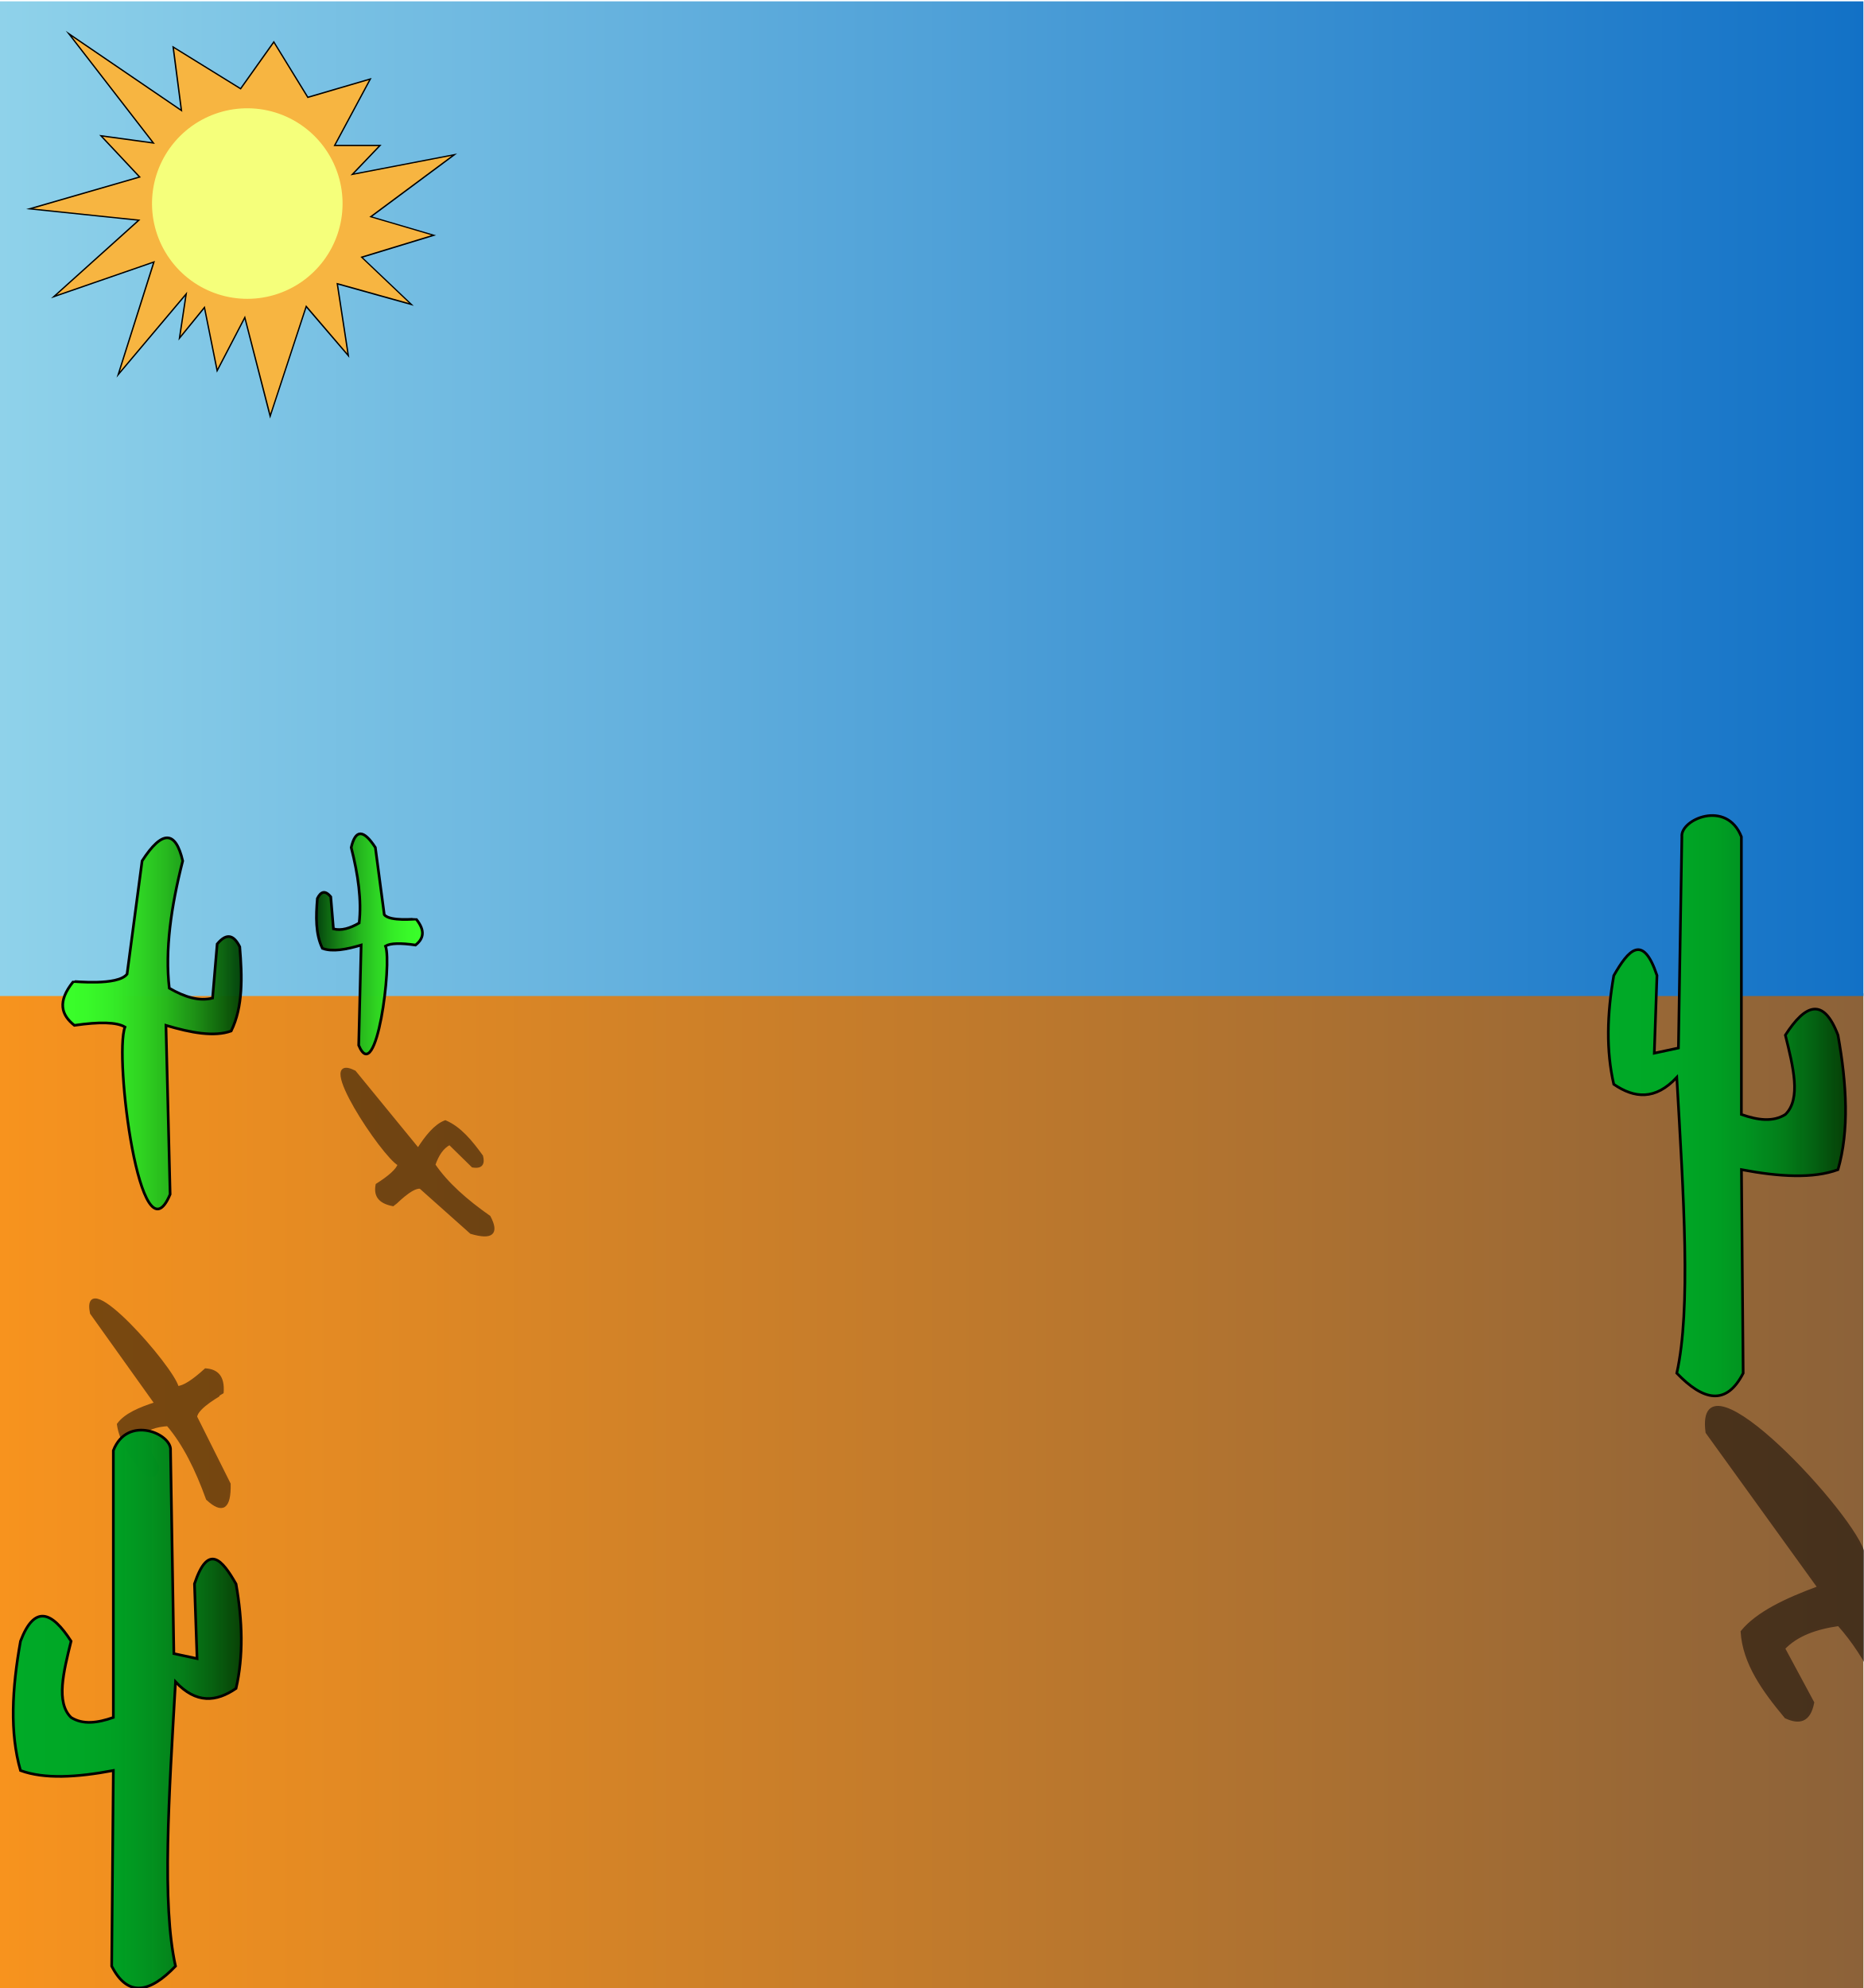
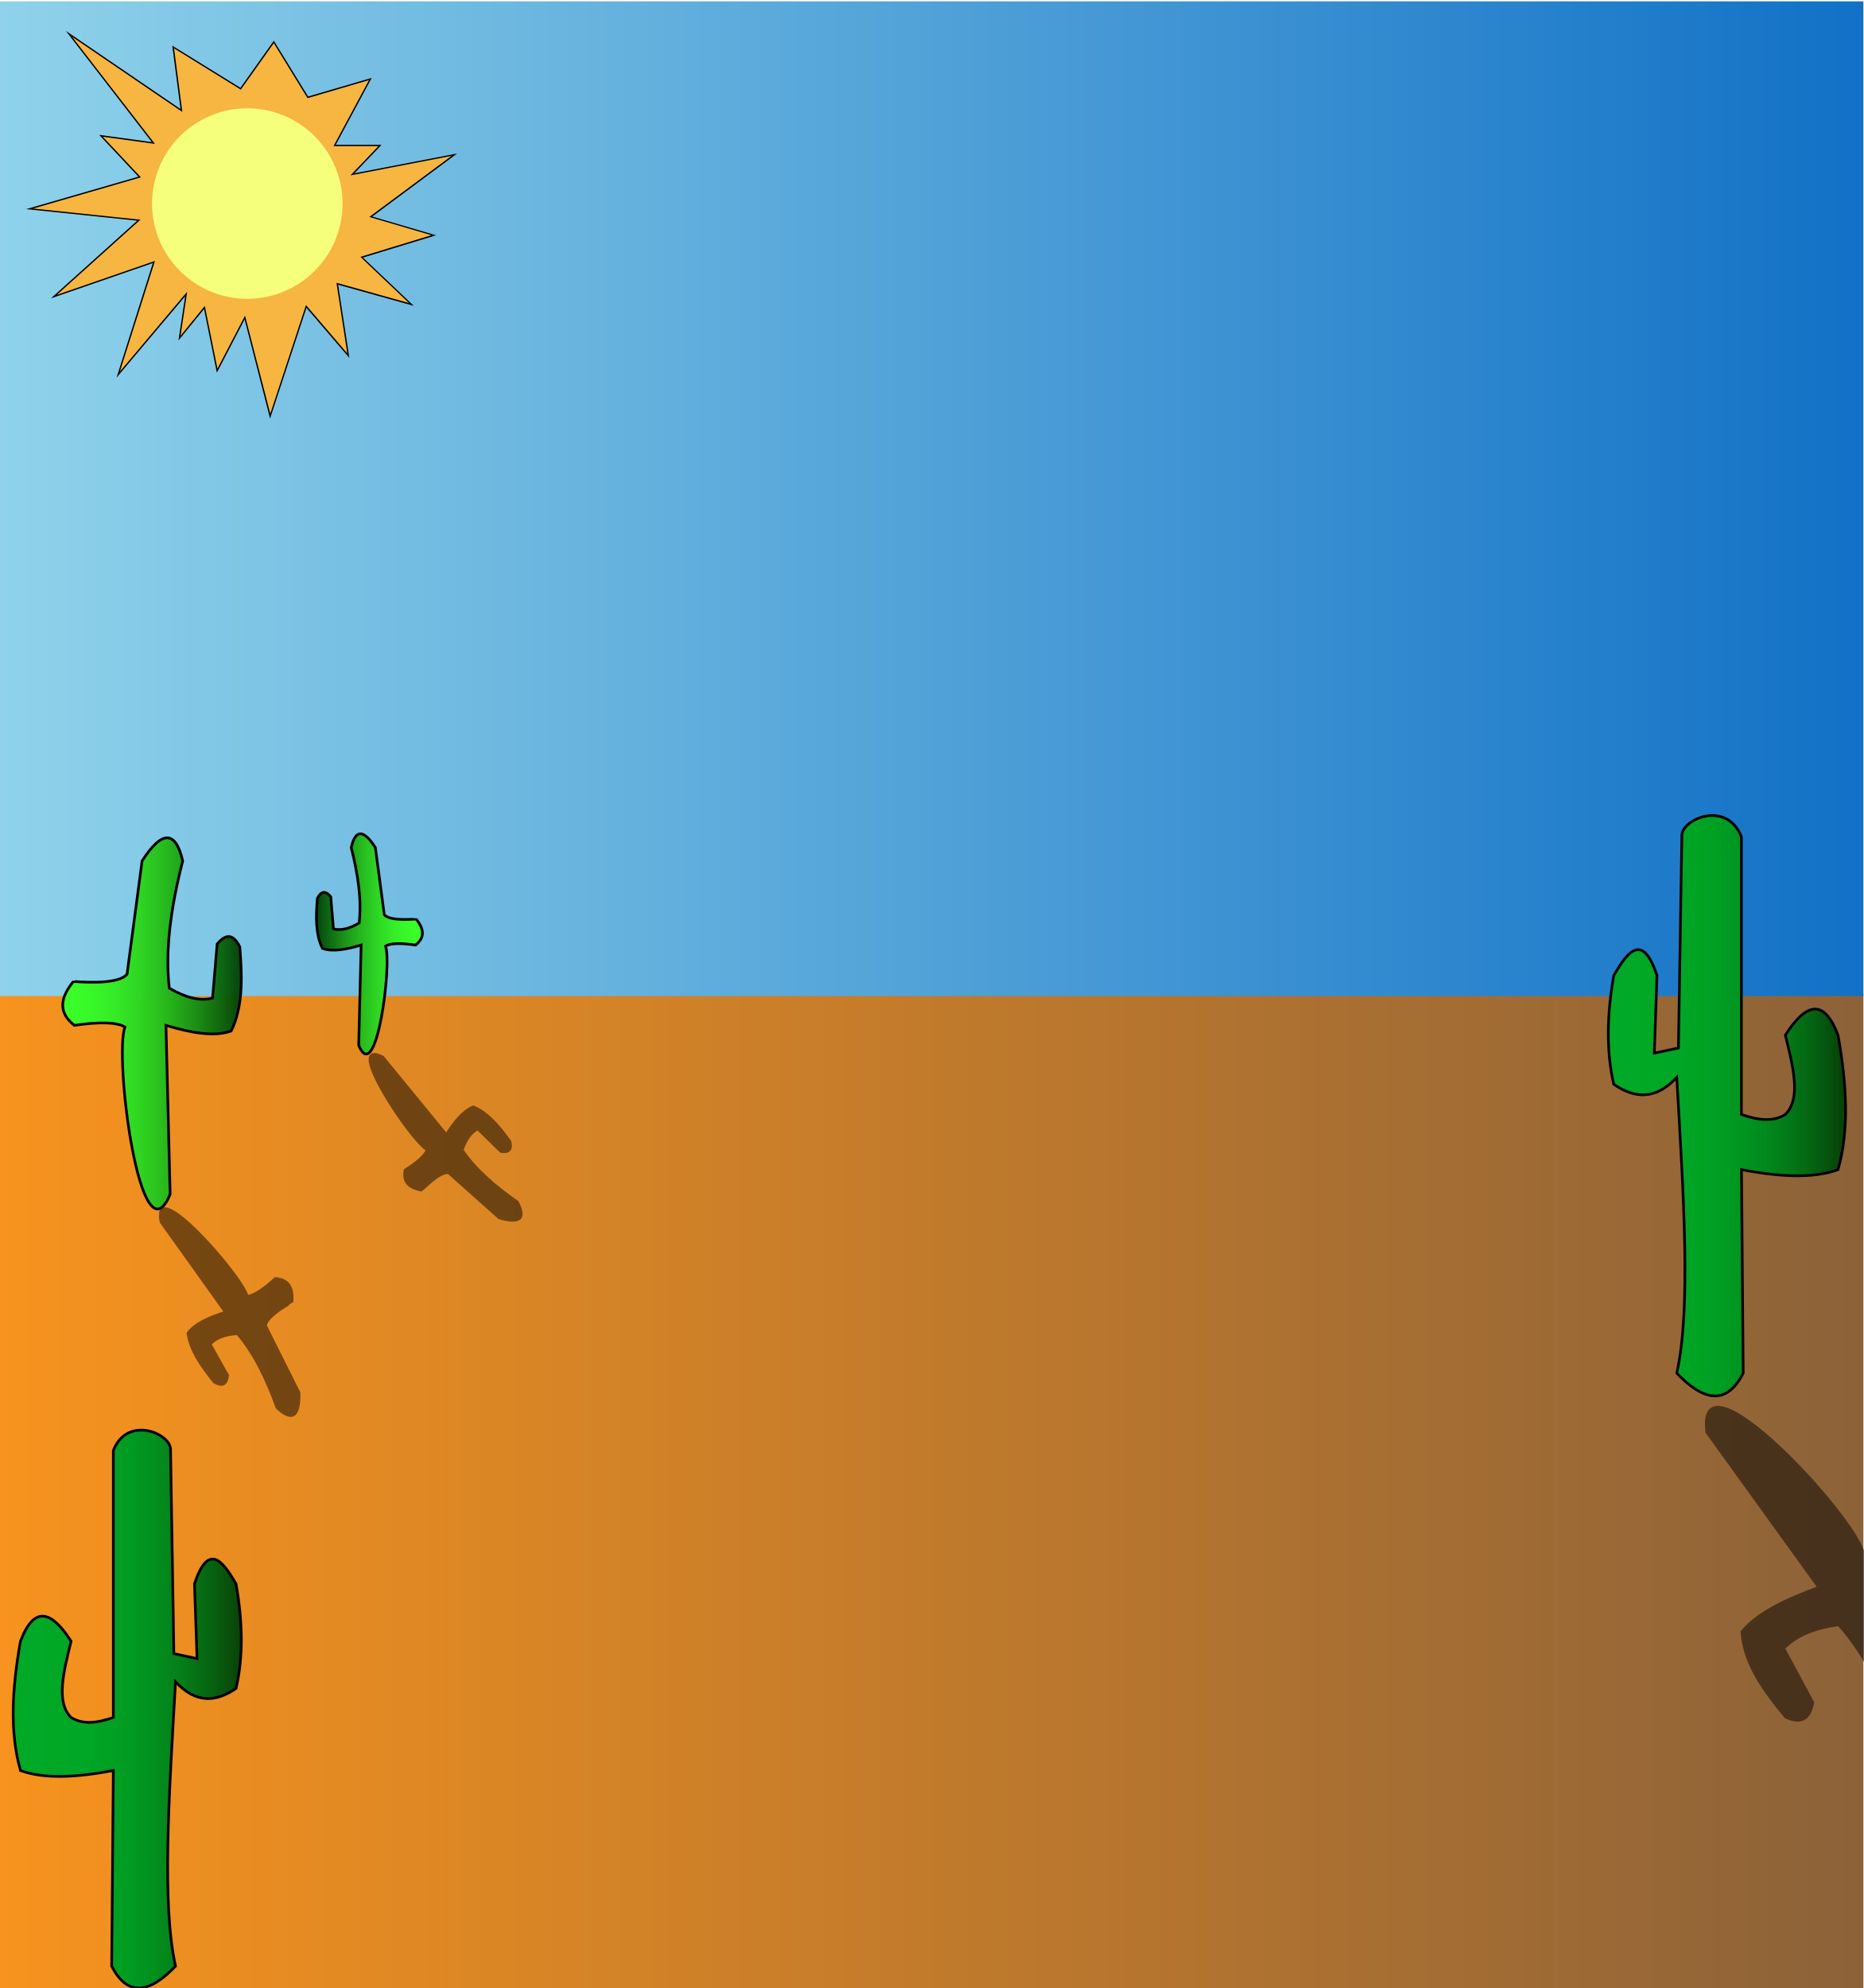
<svg xmlns="http://www.w3.org/2000/svg" xmlns:xlink="http://www.w3.org/1999/xlink" id="Layer_1" data-name="Layer 1" width="1390" height="1483" viewBox="0 0 1390 1483">
  <defs>
    <linearGradient id="linear-gradient" y1="1112" x2="1390" y2="1112" gradientUnits="userSpaceOnUse">
      <stop offset="0" stop-color="#f7931e" />
      <stop offset="1" stop-color="#8c6239" />
    </linearGradient>
    <linearGradient id="linear-gradient-2" y1="372" x2="1390" y2="372" gradientUnits="userSpaceOnUse">
      <stop offset="0" stop-color="#8fd2ea" />
      <stop offset="1" stop-color="#1271c6" />
    </linearGradient>
    <linearGradient id="linear-gradient-3" x1="46.81" y1="763.45" x2="180" y2="763.45" gradientUnits="userSpaceOnUse">
      <stop offset="0" stop-color="#3aff2a" />
      <stop offset="0.13" stop-color="#39fa29" />
      <stop offset="0.27" stop-color="#35ed27" />
      <stop offset="0.42" stop-color="#2ed722" stop-opacity="0.99" />
      <stop offset="0.58" stop-color="#25b81c" stop-opacity="0.99" />
      <stop offset="0.74" stop-color="#199015" stop-opacity="0.98" />
      <stop offset="0.9" stop-color="#0a610b" stop-opacity="0.97" />
      <stop offset="1" stop-color="#003f05" stop-opacity="0.96" />
    </linearGradient>
    <linearGradient id="linear-gradient-4" x1="1199.66" y1="824.85" x2="1376.66" y2="824.85" gradientUnits="userSpaceOnUse">
      <stop offset="0" stop-color="#00aa27" />
      <stop offset="0.28" stop-color="#00a726" />
      <stop offset="0.46" stop-color="#009f23" />
      <stop offset="0.61" stop-color="#00901f" stop-opacity="0.99" />
      <stop offset="0.75" stop-color="#007c18" stop-opacity="0.98" />
      <stop offset="0.87" stop-color="#006110" stop-opacity="0.97" />
      <stop offset="0.99" stop-color="#004106" stop-opacity="0.96" />
      <stop offset="1" stop-color="#003f05" stop-opacity="0.96" />
    </linearGradient>
    <linearGradient id="linear-gradient-5" x1="315.27" y1="704.14" x2="394.29" y2="704.14" gradientTransform="matrix(-1, 0, 0, 1, 630.34, 0)" xlink:href="#linear-gradient-3" />
    <linearGradient id="linear-gradient-6" x1="310.71" y1="1274.92" x2="480.87" y2="1274.92" gradientTransform="matrix(-1, 0, 0, 1, 490.71, 0)" gradientUnits="userSpaceOnUse">
      <stop offset="0" stop-color="#003f05" stop-opacity="0.96" />
      <stop offset="0.01" stop-color="#004106" stop-opacity="0.96" />
      <stop offset="0.13" stop-color="#006110" stop-opacity="0.97" />
      <stop offset="0.25" stop-color="#007c18" stop-opacity="0.98" />
      <stop offset="0.39" stop-color="#00901f" stop-opacity="0.99" />
      <stop offset="0.54" stop-color="#009f23" />
      <stop offset="0.72" stop-color="#00a726" />
      <stop offset="1" stop-color="#00aa27" />
    </linearGradient>
  </defs>
  <rect y="741" width="1390" height="742" fill="url(#linear-gradient)" />
  <rect y="1" width="1390" height="742" fill="url(#linear-gradient-2)" />
  <g>
    <g>
      <polygon points="182.62 236.82 161.98 276.5 152.53 229.36 133.9 252.24 138.87 219.29 88.18 279.44 114.81 195.45 40.15 221.28 103.57 164.26 22.1 155.81 104.18 132.04 75.34 101.3 114.41 106.71 51.39 25.2 135.31 82.41 129.15 35.07 179.46 66.17 204.24 31.3 229.62 72.61 276.25 58.93 249.63 108.5 283.48 108.5 262.88 130.04 338.94 115.37 276.61 161.63 323.55 175.45 269.82 191.84 306.87 227.08 251.65 211.65 259.87 265.25 228.44 228.58 201.56 310.39 182.62 236.82" fill="#f7b541" />
      <path d="M53.72,27.39l80.39,54.8L136,83.45l-.29-2.21-5.88-45.19,49,30.3.8.5.54-.77,24.07-33.87L229,72.55l.4.65.74-.21,45.11-13.25-25.66,47.79-.79,1.47H282.3l-18.7,19.56-2.17,2.26,3.08-.59,72.37-13.95-59.76,44.35-1.61,1.19,1.92.57,44.38,13.07L270.5,191.11l-1.64.5,1.24,1.18,35,33.27-52.54-14.68L251,211l.23,1.54,7.84,51.09L229.4,228.93l-1.15-1.35-.56,1.68-26.07,79.35L183.43,238l-.66-2.53-1.2,2.32L162.2,275l-9-44.71-.42-2.08-1.33,1.65L134.67,250.5l4.43-29.38.53-3.51-2.28,2.71L89.41,277.2,115,196.55l.6-1.9-1.88.65L42.32,220l60.74-54.61,1.68-1.51-2.24-.23-77.8-8.08,78.83-22.82,1.57-.46L104,131.1,76.67,102l36.46,5,2.43.34-1.5-1.94-60.34-78M49.06,23l64.21,83L74,100.61l29.25,31.18L19.5,156l82.9,8.61L38,222.56,114,196.24,86.94,281.68,138.11,221l-5,33,19.12-23.47L161.77,278l20.69-39.78,19,74,27.14-82.59,32,37.32-8.37-54.56,56.41,15.76-37.88-36,54.5-16.63-47.57-14,63.28-47-76.68,14.78L284.65,108H250.46l26.79-49.89L229.84,72,204.27,30.4,179.33,65.5,128.51,34.09l6.16,47.28L49.06,23Z" />
    </g>
    <path d="M255.54,151.88a71.07,71.07,0,1,1-42.26-65A71.14,71.14,0,0,1,255.54,151.88Z" fill="#f5ff7b" />
  </g>
  <path d="M126.29,737.16c-3.27-28.32,1.23-60.55,10-94.94C131,619.52,121,619,106,642.22L94.78,726.65c-6.93,9-39.82,5.25-40.07,5.56-12.18,15-9,24.95.77,32.67,18.67-2.72,31.6-2.48,37.74,1.26-8.33,21.73,11.46,178,33.69,124.76l-3.12-126c18.72,5.57,36,8.77,48.66,4.2,8.9-18.11,8.27-40.2,6.4-62.8-4.13-8.18-9.3-11.14-16.85-2.1l-3.43,40.33C148.64,747.14,137.73,743.8,126.29,737.16Z" stroke="#030000" stroke-miterlimit="10" stroke-width="2" fill="url(#linear-gradient-3)" />
  <path d="M1299,624.22V831.36c12.26,4.32,23.64,5.78,32.8,0,11.94-11.63,5.85-35.49,0-59.19,14.94-23.21,28.44-28.44,39.25,0,6.64,36.87,8.41,71.23,0,100.36-18.42,6.78-43.6,5.38-72,0l1.28,151.82c-12.54,24.48-29.67,20.69-49.53,0,10.72-47.84,5.1-131.57,0-220.65-16,17.16-31.59,15.68-47,5.14-5.8-25.06-5.06-52.33,0-81.05,10.89-19.14,21.72-31.66,32.23-.15l-2,58,18-3.86,2.57-157.6C1253.28,611.35,1288,596.16,1299,624.22Z" stroke="#030000" stroke-miterlimit="10" stroke-width="2" fill="url(#linear-gradient-4)" />
  <path d="M1371.56,1212c21.63,24,37,57.65,49,96.52,20.31,17.26,31.85,10.17,34-23l-41-87.63c2.12-13.66,41.39-35.2,41.47-35.68,4.13-23.36-5.76-30.2-21.59-30-19.24,16.75-33.91,26.35-43.18,27.52-4.43-26.7-125.81-158-117-91.25l83.46,115.68c-24.55,9-46,19.17-57.3,33.06,1.51,23.74,16.23,43.95,32.67,63.7,9.83,4.53,17.5,3.37,20.24-10.84l-21.73-40.39C1340.13,1219.59,1354.49,1214.42,1371.56,1212Z" stroke="#030000" stroke-miterlimit="10" stroke-width="2" opacity="0.5" />
-   <path d="M125.11,1062.87c12.2,14.19,21.62,33.36,29.52,55.27,11.22,10.4,16.83,7,16.44-11.14l-25-50c.47-7.42,19.71-17.51,19.73-17.77,1.08-12.67-4.31-16.87-12.44-17.48-9.15,8.36-16.27,13-21,13.21-3.47-14.88-71.76-92.53-64.24-55.4l48.09,67.34c-12.23,3.86-22.8,8.49-28,15.63,1.84,13.12,10.31,24.89,19.65,36.49,5.25,2.93,9.15,2.63,9.92-5.06l-13-23.18C109.28,1065.67,116.44,1063.47,125.11,1062.87Z" stroke="#030000" stroke-miterlimit="10" stroke-width="2" opacity="0.5" />
+   <path d="M177.11,994.87c12.2,14.19,21.62,33.36,29.52,55.27,11.22,10.4,16.83,7,16.44-11.14l-25-50c.47-7.42,19.71-17.51,19.73-17.77,1.08-12.67-4.31-16.87-12.44-17.48-9.15,8.36-16.27,13-21,13.21-3.47-14.88-71.76-92.53-64.24-55.4l48.09,67.34c-12.23,3.86-22.8,8.49-28,15.63,1.84,13.12,10.31,24.89,19.65,36.49,5.25,2.93,9.15,2.63,9.92-5.06l-13-23.18C161.28,997.67,168.44,995.47,177.11,994.87Z" stroke="#030000" stroke-miterlimit="10" stroke-width="2" opacity="0.5" />
  <path d="M267.92,688.54c1.93-16.8-.73-35.92-5.93-56.32,3.13-13.47,9.05-13.78,18,0l6.66,50.09c4.11,5.31,23.62,3.11,23.77,3.3,7.23,8.93,5.33,14.8-.45,19.38-11.08-1.61-18.75-1.47-22.4.75,5,12.89-6.8,105.61-20,74L269.4,705c-11.11,3.31-21.37,5.21-28.87,2.49-5.28-10.74-4.91-23.85-3.8-37.25,2.45-4.86,5.52-6.62,10-1.25l2,23.93C254.65,694.47,261.13,692.49,267.92,688.54Z" stroke="#030000" stroke-miterlimit="10" stroke-width="2" fill="url(#linear-gradient-5)" />
-   <path d="M323.76,868.93c9.49,14,24,26.76,41.22,38.84,6.42,12.24,2.14,16.34-13.6,11.71l-37.73-33.63c-6.58-1.34-19.94,13-20.17,13-11.3-2.06-13.69-7.75-12.3-15,9.45-6,15.17-11.12,16.49-15.18-12.16-6.54-63.73-84.49-33.13-69.14l47.37,57.88c6.26-9.75,12.8-17.88,20.26-20.72,11,4.7,19.27,14.88,27.17,25.77,1.32,5.28.14,8.61-6.76,7.46l-17.15-16.81C330,855.79,326.33,861.52,323.76,868.93Z" stroke="#030000" stroke-miterlimit="10" stroke-width="2" opacity="0.5" />
+   <path d="M344.76,857.93c9.49,14,24,26.76,41.22,38.84,6.42,12.24,2.14,16.34-13.6,11.71l-37.73-33.63c-6.58-1.34-19.94,13-20.17,13-11.3-2.06-13.69-7.75-12.3-15,9.45-6,15.17-11.12,16.49-15.18-12.16-6.54-63.73-84.49-33.13-69.14l47.37,57.88c6.26-9.75,12.8-17.88,20.26-20.72,11,4.7,19.27,14.88,27.17,25.77,1.32,5.28.14,8.61-6.76,7.46l-17.15-16.81C351,844.79,347.33,850.52,344.76,857.93Z" stroke="#030000" stroke-miterlimit="10" stroke-width="2" opacity="0.5" />
  <path d="M84.55,1082.05v199.13c-11.78,4.15-22.73,5.56-31.53,0-11.48-11.18-5.62-34.12,0-56.89-14.37-22.32-27.34-27.35-37.73,0-6.39,35.43-8.09,68.46,0,96.47,17.7,6.52,41.91,5.17,69.26,0L83.32,1466.7c12.06,23.54,28.52,19.89,47.61,0-10.3-46-4.9-126.48,0-212.11,15.4,16.5,30.37,15.08,45.15,4.94,5.58-24.09,4.87-50.3,0-77.91-10.47-18.4-20.89-30.44-31-.15l1.92,55.8-17.31-3.71-2.48-151.51C128.45,1069.69,95,1055.08,84.55,1082.05Z" stroke="#030000" stroke-miterlimit="10" stroke-width="2" fill="url(#linear-gradient-6)" />
</svg>
